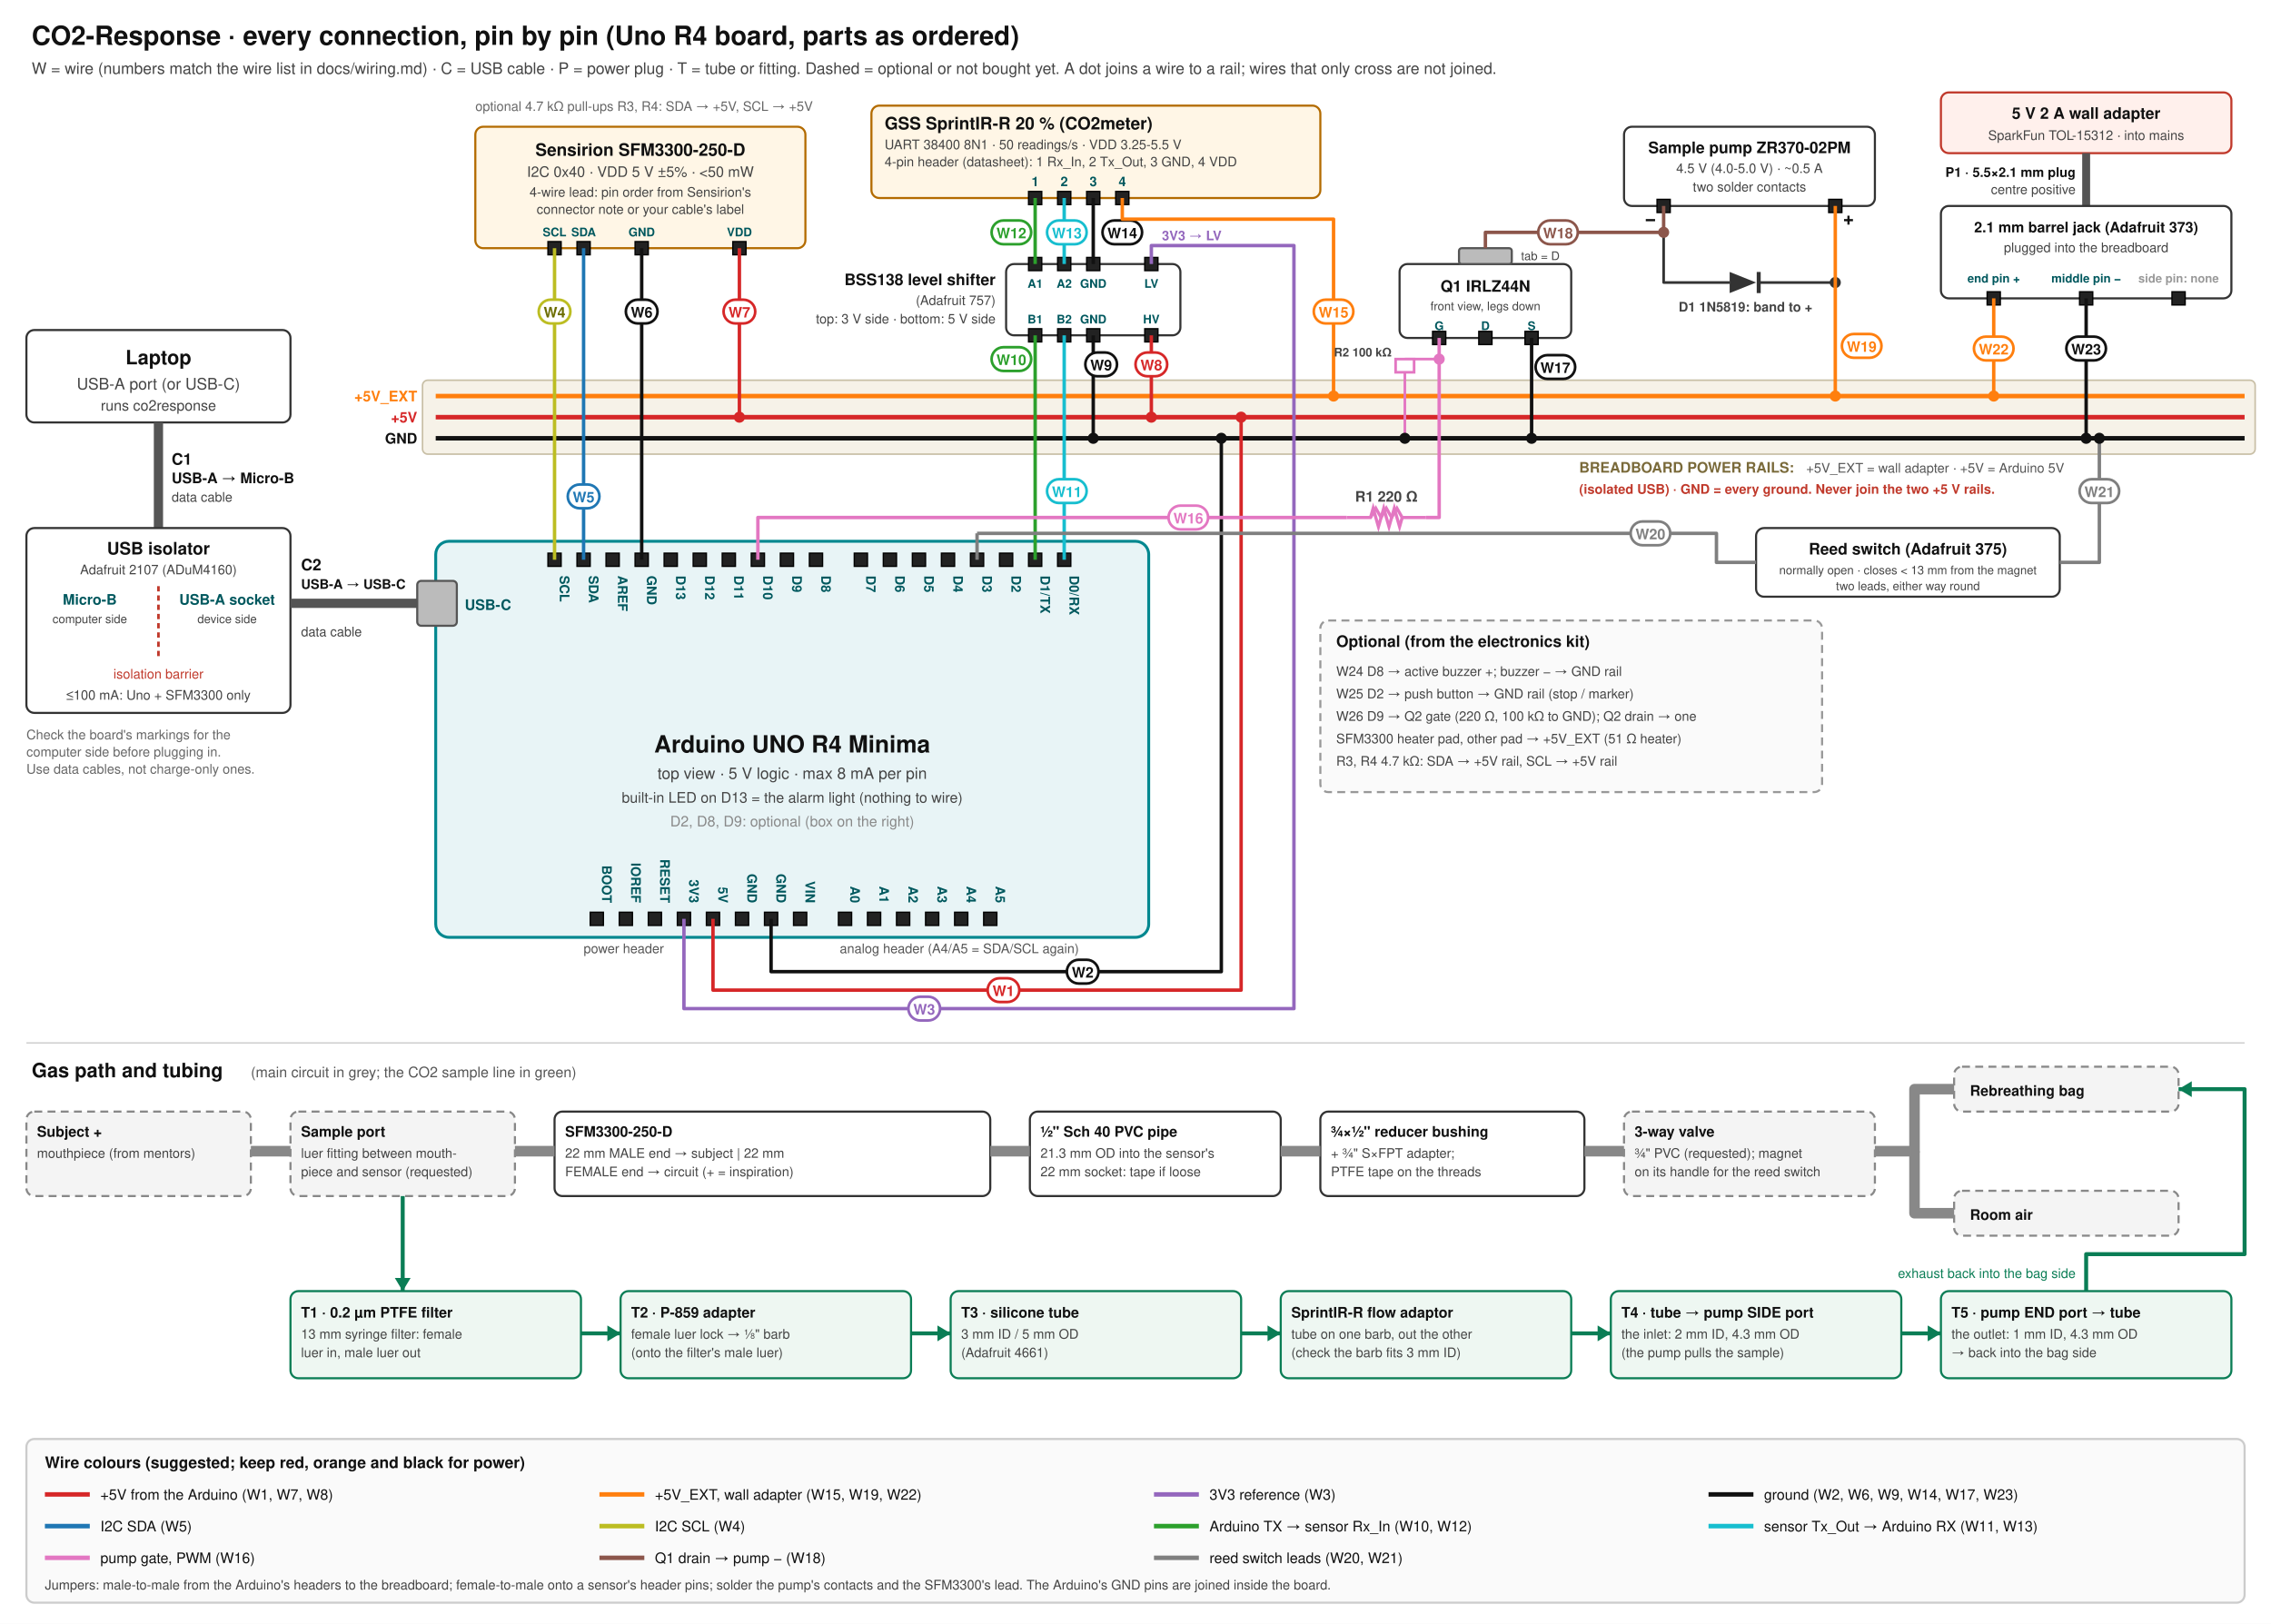
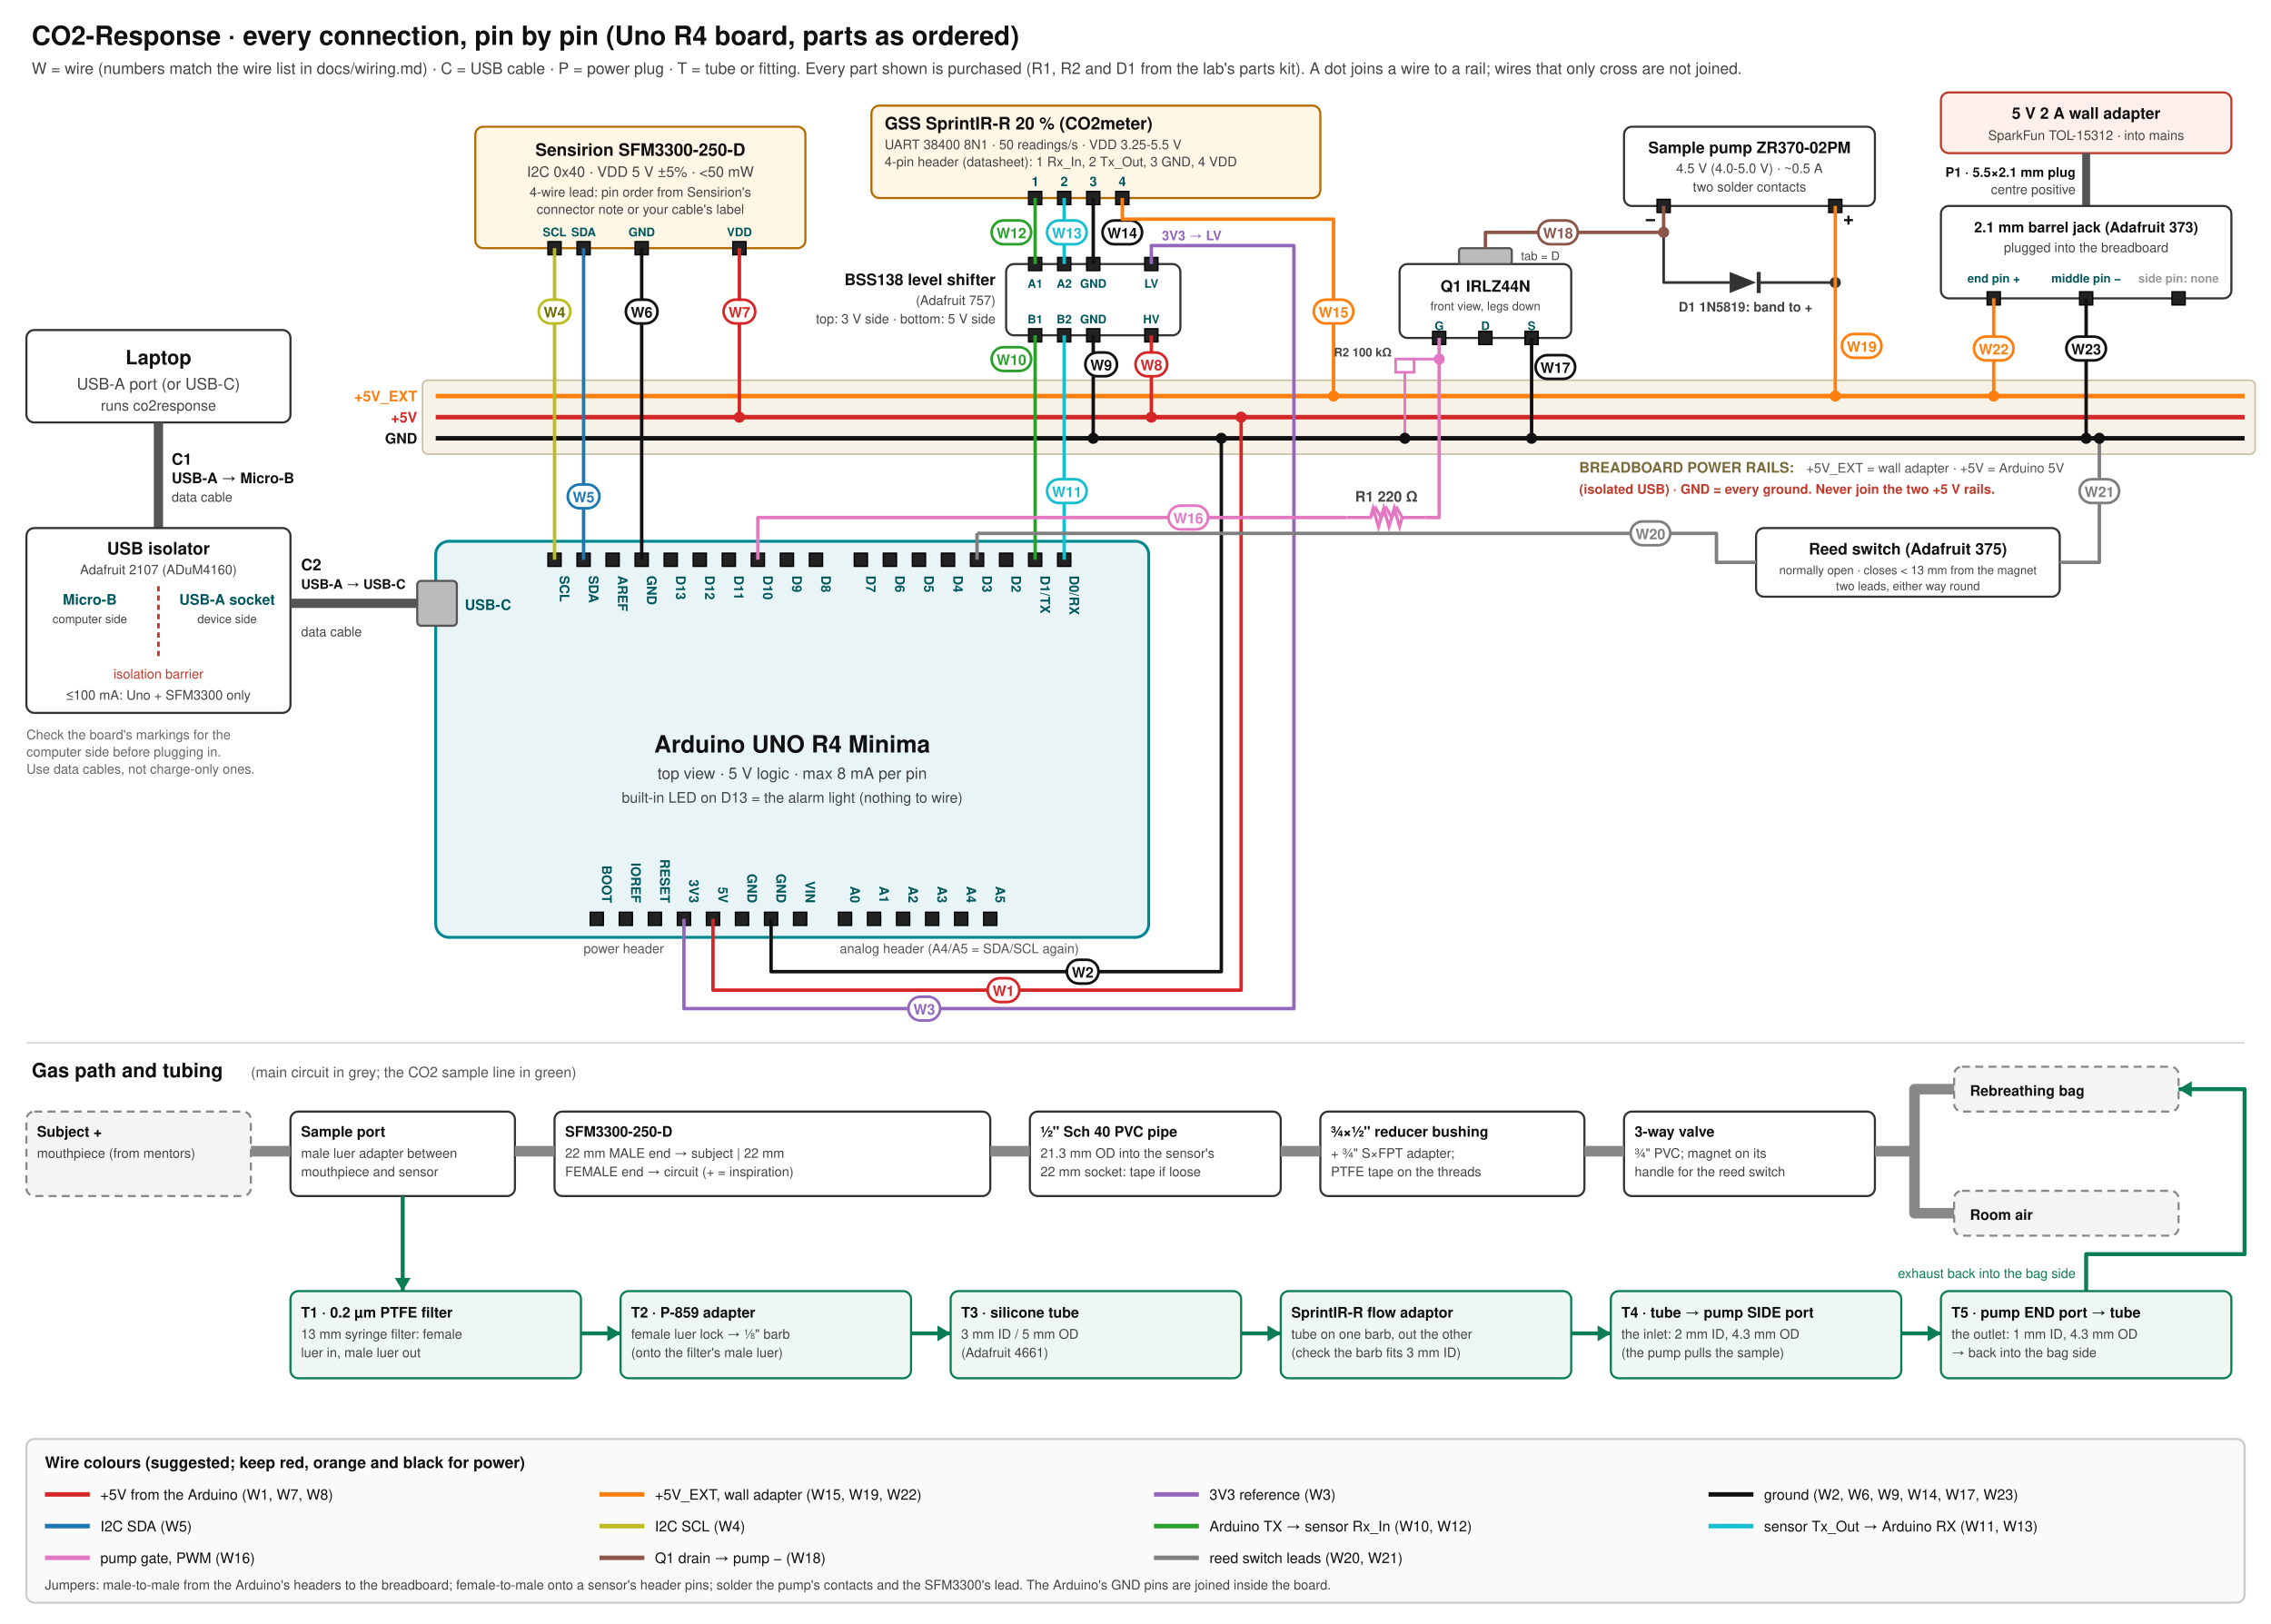
<svg xmlns="http://www.w3.org/2000/svg" viewBox="0 0 1720 1230" font-family="Helvetica, Arial, sans-serif">
  <rect x="0" y="0" width="1720" height="1230" fill="#ffffff" />
  <text x="24" y="34" font-size="20" text-anchor="start" font-weight="bold" fill="#111">CO2-Response · every connection, pin by pin (Uno R4 board, parts as ordered)</text>
-   <text x="24" y="56" font-size="12" text-anchor="start" font-weight="normal" fill="#444">W = wire (numbers match the wire list in docs/wiring.md) · C = USB cable · P = power plug · T = tube or fitting. Dashed = optional or not bought yet. A dot joins a wire to a rail; wires that only cross are not joined.</text>
+   <text x="24" y="56" font-size="12" text-anchor="start" font-weight="normal" fill="#444">W = wire (numbers match the wire list in docs/wiring.md) · C = USB cable · P = power plug · T = tube or fitting. Every part shown is purchased (R1, R2 and D1 from the lab's parts kit). A dot joins a wire to a rail; wires that only cross are not joined.</text>
  <rect x="320" y="288" width="1388" height="56" rx="4" fill="#f6f2e8" stroke="#c8bfa6" stroke-width="1.2" />
  <path d="M330 300 L1700 300" fill="none" stroke="#ff7f0e" stroke-width="3.4" stroke-linejoin="round" />
  <path d="M330 316 L1700 316" fill="none" stroke="#d62728" stroke-width="3.4" stroke-linejoin="round" />
  <path d="M330 332 L1700 332" fill="none" stroke="#111111" stroke-width="3.4" stroke-linejoin="round" />
  <text x="316" y="304" font-size="11" text-anchor="end" font-weight="bold" fill="#ff7f0e">+5V_EXT</text>
  <text x="316" y="320" font-size="11" text-anchor="end" font-weight="bold" fill="#d62728">+5V</text>
  <text x="316" y="336" font-size="11" text-anchor="end" font-weight="bold" fill="#111111">GND</text>
  <text x="1196" y="358" font-size="11" text-anchor="start" font-weight="bold" fill="#7a6a3a">BREADBOARD POWER RAILS:</text>
  <text x="1368" y="358" font-size="10" text-anchor="start" font-weight="normal" fill="#555">+5V_EXT = wall adapter · +5V = Arduino 5V</text>
  <text x="1196" y="374" font-size="10" text-anchor="start" font-weight="bold" fill="#c0392b">(isolated USB) · GND = every ground. Never join the two +5 V rails.</text>
  <rect x="330" y="410" width="540" height="300" rx="10" fill="#e8f4f6" stroke="#00878f" stroke-width="2.2" />
  <rect x="415" y="419" width="10" height="10" fill="#222" stroke="#000" />
  <text x="424" y="436" font-size="10" text-anchor="start" font-weight="bold" fill="#00585e" transform="rotate(90 424 436)">SCL</text>
  <rect x="437" y="419" width="10" height="10" fill="#222" stroke="#000" />
  <text x="446" y="436" font-size="10" text-anchor="start" font-weight="bold" fill="#00585e" transform="rotate(90 446 436)">SDA</text>
  <rect x="459" y="419" width="10" height="10" fill="#222" stroke="#000" />
  <text x="468" y="436" font-size="10" text-anchor="start" font-weight="bold" fill="#00585e" transform="rotate(90 468 436)">AREF</text>
  <rect x="481" y="419" width="10" height="10" fill="#222" stroke="#000" />
  <text x="490" y="436" font-size="10" text-anchor="start" font-weight="bold" fill="#00585e" transform="rotate(90 490 436)">GND</text>
  <rect x="503" y="419" width="10" height="10" fill="#222" stroke="#000" />
  <text x="512" y="436" font-size="10" text-anchor="start" font-weight="bold" fill="#00585e" transform="rotate(90 512 436)">D13</text>
  <rect x="525" y="419" width="10" height="10" fill="#222" stroke="#000" />
  <text x="534" y="436" font-size="10" text-anchor="start" font-weight="bold" fill="#00585e" transform="rotate(90 534 436)">D12</text>
  <rect x="547" y="419" width="10" height="10" fill="#222" stroke="#000" />
  <text x="556" y="436" font-size="10" text-anchor="start" font-weight="bold" fill="#00585e" transform="rotate(90 556 436)">D11</text>
  <rect x="569" y="419" width="10" height="10" fill="#222" stroke="#000" />
  <text x="578" y="436" font-size="10" text-anchor="start" font-weight="bold" fill="#00585e" transform="rotate(90 578 436)">D10</text>
  <rect x="591" y="419" width="10" height="10" fill="#222" stroke="#000" />
  <text x="600" y="436" font-size="10" text-anchor="start" font-weight="bold" fill="#00585e" transform="rotate(90 600 436)">D9</text>
  <rect x="613" y="419" width="10" height="10" fill="#222" stroke="#000" />
  <text x="622" y="436" font-size="10" text-anchor="start" font-weight="bold" fill="#00585e" transform="rotate(90 622 436)">D8</text>
  <rect x="647" y="419" width="10" height="10" fill="#222" stroke="#000" />
  <text x="656" y="436" font-size="10" text-anchor="start" font-weight="bold" fill="#00585e" transform="rotate(90 656 436)">D7</text>
  <rect x="669" y="419" width="10" height="10" fill="#222" stroke="#000" />
  <text x="678" y="436" font-size="10" text-anchor="start" font-weight="bold" fill="#00585e" transform="rotate(90 678 436)">D6</text>
  <rect x="691" y="419" width="10" height="10" fill="#222" stroke="#000" />
  <text x="700" y="436" font-size="10" text-anchor="start" font-weight="bold" fill="#00585e" transform="rotate(90 700 436)">D5</text>
  <rect x="713" y="419" width="10" height="10" fill="#222" stroke="#000" />
  <text x="722" y="436" font-size="10" text-anchor="start" font-weight="bold" fill="#00585e" transform="rotate(90 722 436)">D4</text>
  <rect x="735" y="419" width="10" height="10" fill="#222" stroke="#000" />
  <text x="744" y="436" font-size="10" text-anchor="start" font-weight="bold" fill="#00585e" transform="rotate(90 744 436)">D3</text>
  <rect x="757" y="419" width="10" height="10" fill="#222" stroke="#000" />
  <text x="766" y="436" font-size="10" text-anchor="start" font-weight="bold" fill="#00585e" transform="rotate(90 766 436)">D2</text>
  <rect x="779" y="419" width="10" height="10" fill="#222" stroke="#000" />
  <text x="788" y="436" font-size="10" text-anchor="start" font-weight="bold" fill="#00585e" transform="rotate(90 788 436)">D1/TX</text>
  <rect x="801" y="419" width="10" height="10" fill="#222" stroke="#000" />
  <text x="810" y="436" font-size="10" text-anchor="start" font-weight="bold" fill="#00585e" transform="rotate(90 810 436)">D0/RX</text>
  <rect x="447" y="691" width="10" height="10" fill="#222" stroke="#000" />
  <text x="456" y="684" font-size="10" text-anchor="end" font-weight="bold" fill="#00585e" transform="rotate(90 456 684)">BOOT</text>
  <rect x="469" y="691" width="10" height="10" fill="#222" stroke="#000" />
  <text x="478" y="684" font-size="10" text-anchor="end" font-weight="bold" fill="#00585e" transform="rotate(90 478 684)">IOREF</text>
  <rect x="491" y="691" width="10" height="10" fill="#222" stroke="#000" />
  <text x="500" y="684" font-size="10" text-anchor="end" font-weight="bold" fill="#00585e" transform="rotate(90 500 684)">RESET</text>
  <rect x="513" y="691" width="10" height="10" fill="#222" stroke="#000" />
  <text x="522" y="684" font-size="10" text-anchor="end" font-weight="bold" fill="#00585e" transform="rotate(90 522 684)">3V3</text>
  <rect x="535" y="691" width="10" height="10" fill="#222" stroke="#000" />
  <text x="544" y="684" font-size="10" text-anchor="end" font-weight="bold" fill="#00585e" transform="rotate(90 544 684)">5V</text>
  <rect x="557" y="691" width="10" height="10" fill="#222" stroke="#000" />
  <text x="566" y="684" font-size="10" text-anchor="end" font-weight="bold" fill="#00585e" transform="rotate(90 566 684)">GND</text>
  <rect x="579" y="691" width="10" height="10" fill="#222" stroke="#000" />
  <text x="588" y="684" font-size="10" text-anchor="end" font-weight="bold" fill="#00585e" transform="rotate(90 588 684)">GND</text>
  <rect x="601" y="691" width="10" height="10" fill="#222" stroke="#000" />
  <text x="610" y="684" font-size="10" text-anchor="end" font-weight="bold" fill="#00585e" transform="rotate(90 610 684)">VIN</text>
  <rect x="635" y="691" width="10" height="10" fill="#222" stroke="#000" />
  <text x="644" y="684" font-size="10" text-anchor="end" font-weight="bold" fill="#00585e" transform="rotate(90 644 684)">A0</text>
  <rect x="657" y="691" width="10" height="10" fill="#222" stroke="#000" />
  <text x="666" y="684" font-size="10" text-anchor="end" font-weight="bold" fill="#00585e" transform="rotate(90 666 684)">A1</text>
  <rect x="679" y="691" width="10" height="10" fill="#222" stroke="#000" />
  <text x="688" y="684" font-size="10" text-anchor="end" font-weight="bold" fill="#00585e" transform="rotate(90 688 684)">A2</text>
  <rect x="701" y="691" width="10" height="10" fill="#222" stroke="#000" />
  <text x="710" y="684" font-size="10" text-anchor="end" font-weight="bold" fill="#00585e" transform="rotate(90 710 684)">A3</text>
  <rect x="723" y="691" width="10" height="10" fill="#222" stroke="#000" />
  <text x="732" y="684" font-size="10" text-anchor="end" font-weight="bold" fill="#00585e" transform="rotate(90 732 684)">A4</text>
  <rect x="745" y="691" width="10" height="10" fill="#222" stroke="#000" />
  <text x="754" y="684" font-size="10" text-anchor="end" font-weight="bold" fill="#00585e" transform="rotate(90 754 684)">A5</text>
  <text x="600" y="570" font-size="18" text-anchor="middle" font-weight="bold" fill="#111">Arduino UNO R4 Minima</text>
  <text x="600" y="590" font-size="12" text-anchor="middle" font-weight="normal" fill="#444">top view · 5 V logic · max 8 mA per pin</text>
  <text x="600" y="608" font-size="11" text-anchor="middle" font-weight="normal" fill="#444">built-in LED on D13 = the alarm light (nothing to wire)</text>
-   <text x="600" y="626" font-size="11" text-anchor="middle" font-weight="normal" fill="#888">D2, D8, D9: optional (box on the right)</text>
  <rect x="316" y="440" width="30" height="34" rx="3" fill="#bbb" stroke="#555" stroke-width="1.6" />
  <text x="352" y="462" font-size="11" text-anchor="start" font-weight="bold" fill="#00585e">USB-C</text>
  <text x="442" y="722" font-size="10" text-anchor="start" font-weight="normal" fill="#555">power header</text>
  <text x="636" y="722" font-size="10" text-anchor="start" font-weight="normal" fill="#555">analog header (A4/A5 = SDA/SCL again)</text>
  <rect x="20" y="250" width="200" height="70" rx="6" fill="#fff" stroke="#333" stroke-width="1.6" />
  <text x="120" y="276" font-size="15" text-anchor="middle" font-weight="bold" fill="#111">Laptop</text>
  <text x="120" y="295" font-size="12" text-anchor="middle" font-weight="normal" fill="#444">USB-A port (or USB-C)</text>
  <text x="120" y="311" font-size="11" text-anchor="middle" font-weight="normal" fill="#444">runs co2response</text>
  <path d="M120 320 L120 400" fill="none" stroke="#555" stroke-width="7" stroke-linejoin="round" />
  <text x="130" y="352" font-size="12" text-anchor="start" font-weight="bold" fill="#111">C1</text>
  <text x="130" y="366" font-size="11" text-anchor="start" font-weight="bold" fill="#111">USB-A → Micro-B</text>
  <text x="130" y="380" font-size="10" text-anchor="start" font-weight="normal" fill="#444">data cable</text>
  <rect x="20" y="400" width="200" height="140" rx="6" fill="#fff" stroke="#333" stroke-width="1.6" />
  <text x="120" y="420" font-size="13" text-anchor="middle" font-weight="bold" fill="#111">USB isolator</text>
  <text x="120" y="435" font-size="10" text-anchor="middle" font-weight="normal" fill="#444">Adafruit 2107 (ADuM4160)</text>
  <line x1="120" y1="444" x2="120" y2="500" stroke="#c0392b" stroke-width="2" stroke-dasharray="4 3" />
  <text x="68" y="458" font-size="11" text-anchor="middle" font-weight="bold" fill="#00585e">Micro-B</text>
  <text x="68" y="472" font-size="9" text-anchor="middle" font-weight="normal" fill="#444">computer side</text>
  <text x="172" y="458" font-size="11" text-anchor="middle" font-weight="bold" fill="#00585e">USB-A socket</text>
  <text x="172" y="472" font-size="9" text-anchor="middle" font-weight="normal" fill="#444">device side</text>
  <text x="120" y="514" font-size="10" text-anchor="middle" font-weight="normal" fill="#c0392b">isolation barrier</text>
  <text x="120" y="530" font-size="10" text-anchor="middle" font-weight="normal" fill="#444">≤100 mA: Uno + SFM3300 only</text>
  <path d="M220 457 L316 457" fill="none" stroke="#555" stroke-width="7" stroke-linejoin="round" />
  <text x="228" y="432" font-size="12" text-anchor="start" font-weight="bold" fill="#111">C2</text>
  <text x="228" y="446" font-size="10" text-anchor="start" font-weight="bold" fill="#111">USB-A → USB-C</text>
  <text x="228" y="482" font-size="10" text-anchor="start" font-weight="normal" fill="#444">data cable</text>
  <text x="20" y="560" font-size="10" text-anchor="start" font-weight="normal" fill="#666">Check the board's markings for the</text>
  <text x="20" y="573" font-size="10" text-anchor="start" font-weight="normal" fill="#666">computer side before plugging in.</text>
  <text x="20" y="586" font-size="10" text-anchor="start" font-weight="normal" fill="#666">Use data cables, not charge-only ones.</text>
  <rect x="360" y="96" width="250" height="92" rx="6" fill="#fff6e6" stroke="#b36b00" stroke-width="1.6" />
  <text x="485" y="118" font-size="13" text-anchor="middle" font-weight="bold" fill="#111">Sensirion SFM3300-250-D</text>
  <text x="485" y="134" font-size="11" text-anchor="middle" font-weight="normal" fill="#444">I2C 0x40 · VDD 5 V ±5% · &lt;50 mW</text>
  <text x="485" y="149" font-size="10" text-anchor="middle" font-weight="normal" fill="#444">4-wire lead: pin order from Sensirion's</text>
  <text x="485" y="162" font-size="10" text-anchor="middle" font-weight="normal" fill="#444">connector note or your cable's label</text>
  <rect x="415" y="183" width="10" height="10" fill="#222" stroke="#000" />
  <text x="420" y="179" font-size="9" text-anchor="middle" font-weight="bold" fill="#00585e">SCL</text>
  <rect x="437" y="183" width="10" height="10" fill="#222" stroke="#000" />
  <text x="442" y="179" font-size="9" text-anchor="middle" font-weight="bold" fill="#00585e">SDA</text>
  <rect x="481" y="183" width="10" height="10" fill="#222" stroke="#000" />
  <text x="486" y="179" font-size="9" text-anchor="middle" font-weight="bold" fill="#00585e">GND</text>
  <rect x="555" y="183" width="10" height="10" fill="#222" stroke="#000" />
  <text x="560" y="179" font-size="9" text-anchor="middle" font-weight="bold" fill="#00585e">VDD</text>
  <path d="M420 188 L420 424" fill="none" stroke="#bcbd22" stroke-width="2.6" stroke-linejoin="round" />
  <rect x="408.0" y="227" width="24" height="18" rx="9" fill="#fff" stroke="#bcbd22" stroke-width="2" />
  <text x="420" y="240.5" font-size="11" text-anchor="middle" font-weight="bold" fill="#6b6c00">W4</text>
  <path d="M442 188 L442 424" fill="none" stroke="#1f77b4" stroke-width="2.6" stroke-linejoin="round" />
  <rect x="430.0" y="367" width="24" height="18" rx="9" fill="#fff" stroke="#1f77b4" stroke-width="2" />
  <text x="442" y="380.5" font-size="11" text-anchor="middle" font-weight="bold" fill="#1f77b4">W5</text>
  <path d="M486 188 L486 424" fill="none" stroke="#111111" stroke-width="2.6" stroke-linejoin="round" />
  <rect x="474.0" y="227" width="24" height="18" rx="9" fill="#fff" stroke="#111111" stroke-width="2" />
  <text x="486" y="240.5" font-size="11" text-anchor="middle" font-weight="bold" fill="#111111">W6</text>
  <path d="M560 188 L560 316" fill="none" stroke="#d62728" stroke-width="2.6" stroke-linejoin="round" />
  <circle cx="560" cy="316" r="4.2" fill="#d62728" />
  <rect x="548.0" y="227" width="24" height="18" rx="9" fill="#fff" stroke="#d62728" stroke-width="2" />
  <text x="560" y="240.5" font-size="11" text-anchor="middle" font-weight="bold" fill="#d62728">W7</text>
-   <text x="360" y="84" font-size="10" text-anchor="start" font-weight="normal" fill="#666">optional 4.7 kΩ pull-ups R3, R4: SDA → +5V, SCL → +5V</text>
  <rect x="660" y="80" width="340" height="70" rx="6" fill="#fff6e6" stroke="#b36b00" stroke-width="1.6" />
  <text x="670" y="98" font-size="13" text-anchor="start" font-weight="bold" fill="#111">GSS SprintIR-R 20 % (CO2meter)</text>
  <text x="670" y="113" font-size="10" text-anchor="start" font-weight="normal" fill="#444">UART 38400 8N1 · 50 readings/s · VDD 3.25-5.5 V</text>
  <text x="670" y="126" font-size="10" text-anchor="start" font-weight="normal" fill="#444">4-pin header (datasheet): 1 Rx_In, 2 Tx_Out, 3 GND, 4 VDD</text>
  <rect x="779" y="145" width="10" height="10" fill="#222" stroke="#000" />
  <text x="784" y="141" font-size="10" text-anchor="middle" font-weight="bold" fill="#00585e">1</text>
  <rect x="801" y="145" width="10" height="10" fill="#222" stroke="#000" />
  <text x="806" y="141" font-size="10" text-anchor="middle" font-weight="bold" fill="#00585e">2</text>
  <rect x="823" y="145" width="10" height="10" fill="#222" stroke="#000" />
  <text x="828" y="141" font-size="10" text-anchor="middle" font-weight="bold" fill="#00585e">3</text>
  <rect x="845" y="145" width="10" height="10" fill="#222" stroke="#000" />
  <text x="850" y="141" font-size="10" text-anchor="middle" font-weight="bold" fill="#00585e">4</text>
  <rect x="762" y="200" width="132" height="54" rx="6" fill="#fff" stroke="#333" stroke-width="1.6" />
  <rect x="779" y="195" width="10" height="10" fill="#222" stroke="#000" />
  <text x="784" y="218" font-size="9" text-anchor="middle" font-weight="bold" fill="#00585e">A1</text>
  <rect x="801" y="195" width="10" height="10" fill="#222" stroke="#000" />
  <text x="806" y="218" font-size="9" text-anchor="middle" font-weight="bold" fill="#00585e">A2</text>
  <rect x="823" y="195" width="10" height="10" fill="#222" stroke="#000" />
  <text x="828" y="218" font-size="9" text-anchor="middle" font-weight="bold" fill="#00585e">GND</text>
  <rect x="867" y="195" width="10" height="10" fill="#222" stroke="#000" />
  <text x="872" y="218" font-size="9" text-anchor="middle" font-weight="bold" fill="#00585e">LV</text>
  <rect x="779" y="249" width="10" height="10" fill="#222" stroke="#000" />
  <text x="784" y="245" font-size="9" text-anchor="middle" font-weight="bold" fill="#00585e">B1</text>
  <rect x="801" y="249" width="10" height="10" fill="#222" stroke="#000" />
  <text x="806" y="245" font-size="9" text-anchor="middle" font-weight="bold" fill="#00585e">B2</text>
  <rect x="823" y="249" width="10" height="10" fill="#222" stroke="#000" />
  <text x="828" y="245" font-size="9" text-anchor="middle" font-weight="bold" fill="#00585e">GND</text>
  <rect x="867" y="249" width="10" height="10" fill="#222" stroke="#000" />
  <text x="872" y="245" font-size="9" text-anchor="middle" font-weight="bold" fill="#00585e">HV</text>
  <text x="754" y="216" font-size="12" text-anchor="end" font-weight="bold" fill="#111">BSS138 level shifter</text>
  <text x="754" y="231" font-size="10" text-anchor="end" font-weight="normal" fill="#444">(Adafruit 757)</text>
  <text x="754" y="245" font-size="10" text-anchor="end" font-weight="normal" fill="#444">top: 3 V side · bottom: 5 V side</text>
  <path d="M784 200 L784 150" fill="none" stroke="#2ca02c" stroke-width="2.6" stroke-linejoin="round" />
  <path d="M806 200 L806 150" fill="none" stroke="#17becf" stroke-width="2.6" stroke-linejoin="round" />
  <path d="M828 200 L828 150" fill="none" stroke="#111111" stroke-width="2.6" stroke-linejoin="round" />
  <rect x="751.0" y="167" width="30" height="18" rx="9" fill="#fff" stroke="#2ca02c" stroke-width="2" />
  <text x="766" y="180.5" font-size="11" text-anchor="middle" font-weight="bold" fill="#2ca02c">W12</text>
  <rect x="793.0" y="167" width="30" height="18" rx="9" fill="#fff" stroke="#17becf" stroke-width="2" />
  <text x="808" y="180.5" font-size="11" text-anchor="middle" font-weight="bold" fill="#17becf">W13</text>
  <rect x="835.0" y="167" width="30" height="18" rx="9" fill="#fff" stroke="#111111" stroke-width="2" />
  <text x="850" y="180.5" font-size="11" text-anchor="middle" font-weight="bold" fill="#111111">W14</text>
  <path d="M850 150 L850 166 L1010 166 L1010 300" fill="none" stroke="#ff7f0e" stroke-width="2.6" stroke-linejoin="round" />
  <circle cx="1010" cy="300" r="4.2" fill="#ff7f0e" />
  <rect x="995.0" y="227" width="30" height="18" rx="9" fill="#fff" stroke="#ff7f0e" stroke-width="2" />
  <text x="1010" y="240.5" font-size="11" text-anchor="middle" font-weight="bold" fill="#ff7f0e">W15</text>
  <path d="M784 254 L784 424" fill="none" stroke="#2ca02c" stroke-width="2.6" stroke-linejoin="round" />
  <path d="M806 254 L806 424" fill="none" stroke="#17becf" stroke-width="2.6" stroke-linejoin="round" />
  <rect x="751.0" y="263" width="30" height="18" rx="9" fill="#fff" stroke="#2ca02c" stroke-width="2" />
  <text x="766" y="276.5" font-size="11" text-anchor="middle" font-weight="bold" fill="#2ca02c">W10</text>
  <rect x="793.0" y="363" width="30" height="18" rx="9" fill="#fff" stroke="#17becf" stroke-width="2" />
  <text x="808" y="376.5" font-size="11" text-anchor="middle" font-weight="bold" fill="#17becf">W11</text>
  <path d="M828 254 L828 332" fill="none" stroke="#111111" stroke-width="2.6" stroke-linejoin="round" />
  <circle cx="828" cy="332" r="4.2" fill="#111" />
  <rect x="822.0" y="267" width="24" height="18" rx="9" fill="#fff" stroke="#111111" stroke-width="2" />
  <text x="834" y="280.5" font-size="11" text-anchor="middle" font-weight="bold" fill="#111111">W9</text>
  <path d="M872 254 L872 316" fill="none" stroke="#d62728" stroke-width="2.6" stroke-linejoin="round" />
  <circle cx="872" cy="316" r="4.2" fill="#d62728" />
  <rect x="860.0" y="267" width="24" height="18" rx="9" fill="#fff" stroke="#d62728" stroke-width="2" />
  <text x="872" y="280.5" font-size="11" text-anchor="middle" font-weight="bold" fill="#d62728">W8</text>
  <path d="M540 696 L540 750 L940 750 L940 316" fill="none" stroke="#d62728" stroke-width="2.6" stroke-linejoin="round" />
  <circle cx="940" cy="316" r="4.2" fill="#d62728" />
  <rect x="748.0" y="741" width="24" height="18" rx="9" fill="#fff" stroke="#d62728" stroke-width="2" />
  <text x="760" y="754.5" font-size="11" text-anchor="middle" font-weight="bold" fill="#d62728">W1</text>
  <path d="M584 696 L584 736 L925 736 L925 332" fill="none" stroke="#111111" stroke-width="2.6" stroke-linejoin="round" />
  <circle cx="925" cy="332" r="4.2" fill="#111" />
  <rect x="808.0" y="727" width="24" height="18" rx="9" fill="#fff" stroke="#111111" stroke-width="2" />
  <text x="820" y="740.5" font-size="11" text-anchor="middle" font-weight="bold" fill="#111111">W2</text>
  <path d="M518 696 L518 764 L980 764 L980 186 L872 186 L872 200" fill="none" stroke="#9467bd" stroke-width="2.6" stroke-linejoin="round" />
  <rect x="688.0" y="755" width="24" height="18" rx="9" fill="#fff" stroke="#9467bd" stroke-width="2" />
  <text x="700" y="768.5" font-size="11" text-anchor="middle" font-weight="bold" fill="#9467bd">W3</text>
  <text x="880" y="182" font-size="10" text-anchor="start" font-weight="bold" fill="#9467bd">3V3 → LV</text>
  <rect x="1060" y="200" width="130" height="56" rx="6" fill="#fff" stroke="#333" stroke-width="1.6" />
  <text x="1125" y="221" font-size="12" text-anchor="middle" font-weight="bold" fill="#111">Q1 IRLZ44N</text>
  <text x="1125" y="235" font-size="9" text-anchor="middle" font-weight="normal" fill="#444">front view, legs down</text>
  <rect x="1085" y="251" width="10" height="10" fill="#222" stroke="#000" />
  <text x="1090" y="250" font-size="9" text-anchor="middle" font-weight="bold" fill="#00585e">G</text>
  <rect x="1120" y="251" width="10" height="10" fill="#222" stroke="#000" />
  <text x="1125" y="250" font-size="9" text-anchor="middle" font-weight="bold" fill="#00585e">D</text>
  <rect x="1155" y="251" width="10" height="10" fill="#222" stroke="#000" />
  <text x="1160" y="250" font-size="9" text-anchor="middle" font-weight="bold" fill="#00585e">S</text>
  <rect x="1105" y="188" width="40" height="12" rx="2" fill="#bbb" stroke="#555" stroke-width="1.6" />
  <text x="1152" y="197" font-size="9" text-anchor="start" font-weight="normal" fill="#444">tab = D</text>
  <path d="M574 424 L574 392 L1020 392" fill="none" stroke="#e377c2" stroke-width="2.6" stroke-linejoin="round" />
  <path d="M1020 392 H1038.0 l4 -7 l4 7 l4 -7 l4 7 l4 -7 l4 7 l0 0 H1080" fill="none" stroke="#e377c2" stroke-width="2.4" />
  <path d="M1038.0 392 l2 -7 l4 14 l4 -14 l4 14 l4 -14 l4 14 l2 -7" fill="none" stroke="#e377c2" stroke-width="2.4" />
  <text x="1050.0" y="380" font-size="11" text-anchor="middle" font-weight="bold" fill="#444">R1 220 Ω</text>
  <path d="M1080 392 L1090 392 L1090 256" fill="none" stroke="#e377c2" stroke-width="2.6" stroke-linejoin="round" />
  <rect x="885.0" y="383" width="30" height="18" rx="9" fill="#fff" stroke="#e377c2" stroke-width="2" />
  <text x="900" y="396.5" font-size="11" text-anchor="middle" font-weight="bold" fill="#e377c2">W16</text>
  <path d="M1090 272 L1064 272" fill="none" stroke="#e377c2" stroke-width="2" stroke-linejoin="round" />
  <rect x="1057" y="272" width="14" height="10" fill="#fff" stroke="#e377c2" stroke-width="2" />
  <path d="M1064 282 L1064 332" fill="none" stroke="#e377c2" stroke-width="2" stroke-linejoin="round" />
  <circle cx="1064" cy="332" r="4.2" fill="#111" />
  <text x="1054" y="270" font-size="9" text-anchor="end" font-weight="bold" fill="#444">R2 100 kΩ</text>
  <circle cx="1090" cy="272" r="4.2" fill="#e377c2" />
  <path d="M1160 256 L1160 332" fill="none" stroke="#111111" stroke-width="2.6" stroke-linejoin="round" />
  <circle cx="1160" cy="332" r="4.2" fill="#111" />
  <rect x="1163.0" y="269" width="30" height="18" rx="9" fill="#fff" stroke="#111111" stroke-width="2" />
  <text x="1178" y="282.5" font-size="11" text-anchor="middle" font-weight="bold" fill="#111111">W17</text>
  <rect x="1230" y="96" width="190" height="60" rx="6" fill="#fff" stroke="#333" stroke-width="1.6" />
  <text x="1325" y="116" font-size="12" text-anchor="middle" font-weight="bold" fill="#111">Sample pump ZR370-02PM</text>
  <text x="1325" y="131" font-size="10" text-anchor="middle" font-weight="normal" fill="#444">4.5 V (4.0-5.0 V) · ~0.5 A</text>
  <text x="1325" y="145" font-size="10" text-anchor="middle" font-weight="normal" fill="#444">two solder contacts</text>
  <rect x="1255" y="151" width="10" height="10" fill="#222" stroke="#000" />
  <rect x="1385" y="151" width="10" height="10" fill="#222" stroke="#000" />
  <text x="1250" y="170" font-size="14" text-anchor="middle" font-weight="bold" fill="#111">−</text>
  <text x="1400" y="170" font-size="14" text-anchor="middle" font-weight="bold" fill="#111">+</text>
  <path d="M1125 188 L1125 176 L1260 176 L1260 156" fill="none" stroke="#8c564b" stroke-width="2.6" stroke-linejoin="round" />
  <rect x="1165.0" y="167" width="30" height="18" rx="9" fill="#fff" stroke="#8c564b" stroke-width="2" />
  <text x="1180" y="180.5" font-size="11" text-anchor="middle" font-weight="bold" fill="#8c564b">W18</text>
  <path d="M1260 176 L1260 214 L1310 214" fill="none" stroke="#333" stroke-width="2" stroke-linejoin="round" />
  <path d="M1310 206 L1310 222 L1330 214 Z" fill="#333" />
  <line x1="1332" y1="206" x2="1332" y2="222" stroke="#333" stroke-width="3" />
  <path d="M1332 214 L1390 214" fill="none" stroke="#333" stroke-width="2" stroke-linejoin="round" />
  <circle cx="1260" cy="176" r="4.2" fill="#8c564b" />
  <circle cx="1390" cy="214" r="4.2" fill="#333" />
  <text x="1322" y="236" font-size="10" text-anchor="middle" font-weight="bold" fill="#444">D1 1N5819: band to +</text>
  <path d="M1390 156 L1390 300" fill="none" stroke="#ff7f0e" stroke-width="2.6" stroke-linejoin="round" />
  <circle cx="1390" cy="300" r="4.2" fill="#ff7f0e" />
  <rect x="1395.0" y="253" width="30" height="18" rx="9" fill="#fff" stroke="#ff7f0e" stroke-width="2" />
  <text x="1410" y="266.5" font-size="11" text-anchor="middle" font-weight="bold" fill="#ff7f0e">W19</text>
  <rect x="1470" y="70" width="220" height="46" rx="6" fill="#fff0ec" stroke="#c0392b" stroke-width="1.6" />
  <text x="1580" y="90" font-size="12" text-anchor="middle" font-weight="bold" fill="#111">5 V 2 A wall adapter</text>
  <text x="1580" y="106" font-size="10" text-anchor="middle" font-weight="normal" fill="#444">SparkFun TOL-15312 · into mains</text>
  <path d="M1580 116 L1580 156" fill="none" stroke="#555" stroke-width="6" stroke-linejoin="round" />
  <text x="1572" y="134" font-size="10" text-anchor="end" font-weight="bold" fill="#111">P1 · 5.5×2.1 mm plug</text>
  <text x="1572" y="147" font-size="10" text-anchor="end" font-weight="normal" fill="#444">centre positive</text>
  <rect x="1470" y="156" width="220" height="70" rx="6" fill="#fff" stroke="#333" stroke-width="1.6" />
  <text x="1580" y="176" font-size="11" text-anchor="middle" font-weight="bold" fill="#111">2.1 mm barrel jack (Adafruit 373)</text>
  <text x="1580" y="191" font-size="10" text-anchor="middle" font-weight="normal" fill="#444">plugged into the breadboard</text>
  <rect x="1505" y="221" width="10" height="10" fill="#222" stroke="#000" />
  <rect x="1575" y="221" width="10" height="10" fill="#222" stroke="#000" />
  <rect x="1645" y="221" width="10" height="10" fill="#222" stroke="#000" />
  <text x="1510" y="214" font-size="9" text-anchor="middle" font-weight="bold" fill="#00585e">end pin +</text>
  <text x="1580" y="214" font-size="9" text-anchor="middle" font-weight="bold" fill="#00585e">middle pin −</text>
  <text x="1650" y="214" font-size="9" text-anchor="middle" font-weight="bold" fill="#999">side pin: none</text>
  <path d="M1510 226 L1510 300" fill="none" stroke="#ff7f0e" stroke-width="2.6" stroke-linejoin="round" />
  <circle cx="1510" cy="300" r="4.2" fill="#ff7f0e" />
  <rect x="1495.0" y="255" width="30" height="18" rx="9" fill="#fff" stroke="#ff7f0e" stroke-width="2" />
  <text x="1510" y="268.5" font-size="11" text-anchor="middle" font-weight="bold" fill="#ff7f0e">W22</text>
  <path d="M1580 226 L1580 332" fill="none" stroke="#111111" stroke-width="2.6" stroke-linejoin="round" />
  <circle cx="1580" cy="332" r="4.2" fill="#111" />
  <rect x="1565.0" y="255" width="30" height="18" rx="9" fill="#fff" stroke="#111111" stroke-width="2" />
  <text x="1580" y="268.5" font-size="11" text-anchor="middle" font-weight="bold" fill="#111111">W23</text>
  <rect x="1330" y="400" width="230" height="52" rx="6" fill="#fff" stroke="#333" stroke-width="1.6" />
  <text x="1445" y="420" font-size="12" text-anchor="middle" font-weight="bold" fill="#111">Reed switch (Adafruit 375)</text>
  <text x="1445" y="435" font-size="9" text-anchor="middle" font-weight="normal" fill="#444">normally open · closes &lt; 13 mm from the magnet</text>
  <text x="1445" y="447" font-size="9" text-anchor="middle" font-weight="normal" fill="#444">two leads, either way round</text>
  <path d="M740 424 L740 404 L740 404" fill="none" stroke="#7f7f7f" stroke-width="2.6" stroke-linejoin="round" />
  <path d="M740 404 L1300 404 L1300 426 L1330 426" fill="none" stroke="#7f7f7f" stroke-width="2.6" stroke-linejoin="round" />
  <rect x="1235.0" y="395" width="30" height="18" rx="9" fill="#fff" stroke="#7f7f7f" stroke-width="2" />
  <text x="1250" y="408.5" font-size="11" text-anchor="middle" font-weight="bold" fill="#7f7f7f">W20</text>
  <path d="M1560 426 L1590 426 L1590 332" fill="none" stroke="#7f7f7f" stroke-width="2.6" stroke-linejoin="round" />
  <circle cx="1590" cy="332" r="4.2" fill="#111" />
  <rect x="1575.0" y="363" width="30" height="18" rx="9" fill="#fff" stroke="#7f7f7f" stroke-width="2" />
  <text x="1590" y="376.5" font-size="11" text-anchor="middle" font-weight="bold" fill="#7f7f7f">W21</text>
-   <rect x="1000" y="470" width="380" height="130" rx="6" fill="#fafafa" stroke="#999" stroke-width="1.6" stroke-dasharray="6 4" />
-   <text x="1012" y="490" font-size="12" text-anchor="start" font-weight="bold" fill="#111">Optional (from the electronics kit)</text>
-   <text x="1012" y="512" font-size="10" text-anchor="start" font-weight="normal" fill="#444">W24  D8 → active buzzer +; buzzer − → GND rail</text>
-   <text x="1012" y="529" font-size="10" text-anchor="start" font-weight="normal" fill="#444">W25  D2 → push button → GND rail (stop / marker)</text>
-   <text x="1012" y="546" font-size="10" text-anchor="start" font-weight="normal" fill="#444">W26  D9 → Q2 gate (220 Ω, 100 kΩ to GND); Q2 drain → one</text>
-   <text x="1012" y="563" font-size="10" text-anchor="start" font-weight="normal" fill="#444">         SFM3300 heater pad, other pad → +5V_EXT (51 Ω heater)</text>
-   <text x="1012" y="580" font-size="10" text-anchor="start" font-weight="normal" fill="#444">R3, R4  4.7 kΩ: SDA → +5V rail, SCL → +5V rail</text>
  <line x1="20" y1="790" x2="1700" y2="790" stroke="#ccc" />
  <text x="24" y="816" font-size="15" text-anchor="start" font-weight="bold" fill="#111">Gas path and tubing</text>
  <text x="190" y="816" font-size="11" text-anchor="start" font-weight="normal" fill="#555">(main circuit in grey; the CO2 sample line in green)</text>
  <rect x="20" y="842" width="170" height="64" rx="6" fill="#f4f4f4" stroke="#888" stroke-width="1.6" stroke-dasharray="6 4" />
  <text x="28" y="861" font-size="11" text-anchor="start" font-weight="bold" fill="#111">Subject +</text>
  <text x="28" y="877" font-size="10" text-anchor="start" font-weight="normal" fill="#444">mouthpiece (from mentors)</text>
-   <rect x="220" y="842" width="170" height="64" rx="6" fill="#f4f4f4" stroke="#888" stroke-width="1.6" stroke-dasharray="6 4" />
+   <rect x="220" y="842" width="170" height="64" rx="6" fill="#fff" stroke="#333" stroke-width="1.6" />
  <text x="228" y="861" font-size="11" text-anchor="start" font-weight="bold" fill="#111">Sample port</text>
-   <text x="228" y="877" font-size="10" text-anchor="start" font-weight="normal" fill="#444">luer fitting between mouth-</text>
-   <text x="228" y="891" font-size="10" text-anchor="start" font-weight="normal" fill="#444">piece and sensor (requested)</text>
+   <text x="228" y="877" font-size="10" text-anchor="start" font-weight="normal" fill="#444">male luer adapter between</text>
+   <text x="228" y="891" font-size="10" text-anchor="start" font-weight="normal" fill="#444">mouthpiece and sensor</text>
  <rect x="420" y="842" width="330" height="64" rx="6" fill="#fff" stroke="#333" stroke-width="1.6" />
  <text x="428" y="861" font-size="11" text-anchor="start" font-weight="bold" fill="#111">SFM3300-250-D</text>
  <text x="428" y="877" font-size="10" text-anchor="start" font-weight="normal" fill="#444">22 mm MALE end → subject  |  22 mm</text>
  <text x="428" y="891" font-size="10" text-anchor="start" font-weight="normal" fill="#444">FEMALE end → circuit (+ = inspiration)</text>
  <rect x="780" y="842" width="190" height="64" rx="6" fill="#fff" stroke="#333" stroke-width="1.6" />
  <text x="788" y="861" font-size="11" text-anchor="start" font-weight="bold" fill="#111">½" Sch 40 PVC pipe</text>
  <text x="788" y="877" font-size="10" text-anchor="start" font-weight="normal" fill="#444">21.3 mm OD into the sensor's</text>
  <text x="788" y="891" font-size="10" text-anchor="start" font-weight="normal" fill="#444">22 mm socket: tape if loose</text>
  <rect x="1000" y="842" width="200" height="64" rx="6" fill="#fff" stroke="#333" stroke-width="1.6" />
  <text x="1008" y="861" font-size="11" text-anchor="start" font-weight="bold" fill="#111">¾×½" reducer bushing</text>
  <text x="1008" y="877" font-size="10" text-anchor="start" font-weight="normal" fill="#444">+ ¾" S×FPT adapter;</text>
  <text x="1008" y="891" font-size="10" text-anchor="start" font-weight="normal" fill="#444">PTFE tape on the threads</text>
-   <rect x="1230" y="842" width="190" height="64" rx="6" fill="#f4f4f4" stroke="#888" stroke-width="1.6" stroke-dasharray="6 4" />
+   <rect x="1230" y="842" width="190" height="64" rx="6" fill="#fff" stroke="#333" stroke-width="1.6" />
  <text x="1238" y="861" font-size="11" text-anchor="start" font-weight="bold" fill="#111">3-way valve</text>
-   <text x="1238" y="877" font-size="10" text-anchor="start" font-weight="normal" fill="#444">¾" PVC (requested); magnet</text>
-   <text x="1238" y="891" font-size="10" text-anchor="start" font-weight="normal" fill="#444">on its handle for the reed switch</text>
+   <text x="1238" y="877" font-size="10" text-anchor="start" font-weight="normal" fill="#444">¾" PVC; magnet on its</text>
+   <text x="1238" y="891" font-size="10" text-anchor="start" font-weight="normal" fill="#444">handle for the reed switch</text>
  <path d="M190 872 L220 872" fill="none" stroke="#888" stroke-width="8" stroke-linejoin="round" />
  <path d="M390 872 L420 872" fill="none" stroke="#888" stroke-width="8" stroke-linejoin="round" />
  <path d="M750 872 L780 872" fill="none" stroke="#888" stroke-width="8" stroke-linejoin="round" />
  <path d="M970 872 L1000 872" fill="none" stroke="#888" stroke-width="8" stroke-linejoin="round" />
  <path d="M1200 872 L1230 872" fill="none" stroke="#888" stroke-width="8" stroke-linejoin="round" />
  <rect x="1480" y="808" width="170" height="34" rx="6" fill="#f4f4f4" stroke="#888" stroke-width="1.6" stroke-dasharray="6 4" />
  <text x="1492" y="830" font-size="11" text-anchor="start" font-weight="bold" fill="#111">Rebreathing bag</text>
  <rect x="1480" y="902" width="170" height="34" rx="6" fill="#f4f4f4" stroke="#888" stroke-width="1.6" stroke-dasharray="6 4" />
  <text x="1492" y="924" font-size="11" text-anchor="start" font-weight="bold" fill="#111">Room air</text>
  <path d="M1420 872 L1450 872 L1450 825 L1480 825" fill="none" stroke="#888" stroke-width="8" stroke-linejoin="round" />
  <path d="M1450 872 L1450 919 L1480 919" fill="none" stroke="#888" stroke-width="8" stroke-linejoin="round" />
  <rect x="220" y="978" width="220" height="66" rx="6" fill="#eef7f2" stroke="#0a7d55" stroke-width="1.6" />
  <text x="228" y="998" font-size="11" text-anchor="start" font-weight="bold" fill="#111">T1 · 0.2 µm PTFE filter</text>
  <text x="228" y="1014" font-size="10" text-anchor="start" font-weight="normal" fill="#444">13 mm syringe filter: female</text>
  <text x="228" y="1028" font-size="10" text-anchor="start" font-weight="normal" fill="#444">luer in, male luer out</text>
  <rect x="470" y="978" width="220" height="66" rx="6" fill="#eef7f2" stroke="#0a7d55" stroke-width="1.6" />
  <text x="478" y="998" font-size="11" text-anchor="start" font-weight="bold" fill="#111">T2 · P-859 adapter</text>
  <text x="478" y="1014" font-size="10" text-anchor="start" font-weight="normal" fill="#444">female luer lock → ⅛" barb</text>
  <text x="478" y="1028" font-size="10" text-anchor="start" font-weight="normal" fill="#444">(onto the filter's male luer)</text>
  <rect x="720" y="978" width="220" height="66" rx="6" fill="#eef7f2" stroke="#0a7d55" stroke-width="1.6" />
  <text x="728" y="998" font-size="11" text-anchor="start" font-weight="bold" fill="#111">T3 · silicone tube</text>
  <text x="728" y="1014" font-size="10" text-anchor="start" font-weight="normal" fill="#444">3 mm ID / 5 mm OD</text>
  <text x="728" y="1028" font-size="10" text-anchor="start" font-weight="normal" fill="#444">(Adafruit 4661)</text>
  <rect x="970" y="978" width="220" height="66" rx="6" fill="#eef7f2" stroke="#0a7d55" stroke-width="1.6" />
  <text x="978" y="998" font-size="11" text-anchor="start" font-weight="bold" fill="#111">SprintIR-R flow adaptor</text>
  <text x="978" y="1014" font-size="10" text-anchor="start" font-weight="normal" fill="#444">tube on one barb, out the other</text>
  <text x="978" y="1028" font-size="10" text-anchor="start" font-weight="normal" fill="#444">(check the barb fits 3 mm ID)</text>
  <rect x="1220" y="978" width="220" height="66" rx="6" fill="#eef7f2" stroke="#0a7d55" stroke-width="1.6" />
  <text x="1228" y="998" font-size="11" text-anchor="start" font-weight="bold" fill="#111">T4 · tube → pump SIDE port</text>
  <text x="1228" y="1014" font-size="10" text-anchor="start" font-weight="normal" fill="#444">the inlet: 2 mm ID, 4.3 mm OD</text>
  <text x="1228" y="1028" font-size="10" text-anchor="start" font-weight="normal" fill="#444">(the pump pulls the sample)</text>
  <rect x="1470" y="978" width="220" height="66" rx="6" fill="#eef7f2" stroke="#0a7d55" stroke-width="1.6" />
  <text x="1478" y="998" font-size="11" text-anchor="start" font-weight="bold" fill="#111">T5 · pump END port → tube</text>
  <text x="1478" y="1014" font-size="10" text-anchor="start" font-weight="normal" fill="#444">the outlet: 1 mm ID, 4.3 mm OD</text>
  <text x="1478" y="1028" font-size="10" text-anchor="start" font-weight="normal" fill="#444">→ back into the bag side</text>
  <path d="M440 1010 L470 1010" fill="none" stroke="#0a7d55" stroke-width="3" stroke-linejoin="round" />
  <path d="M460 1004 L470 1010 L460 1016 Z" fill="#0a7d55" />
  <path d="M690 1010 L720 1010" fill="none" stroke="#0a7d55" stroke-width="3" stroke-linejoin="round" />
  <path d="M710 1004 L720 1010 L710 1016 Z" fill="#0a7d55" />
  <path d="M940 1010 L970 1010" fill="none" stroke="#0a7d55" stroke-width="3" stroke-linejoin="round" />
  <path d="M960 1004 L970 1010 L960 1016 Z" fill="#0a7d55" />
  <path d="M1190 1010 L1220 1010" fill="none" stroke="#0a7d55" stroke-width="3" stroke-linejoin="round" />
  <path d="M1210 1004 L1220 1010 L1210 1016 Z" fill="#0a7d55" />
  <path d="M1440 1010 L1470 1010" fill="none" stroke="#0a7d55" stroke-width="3" stroke-linejoin="round" />
  <path d="M1460 1004 L1470 1010 L1460 1016 Z" fill="#0a7d55" />
  <path d="M305 906 L305 978" fill="none" stroke="#0a7d55" stroke-width="3" stroke-linejoin="round" />
  <path d="M299 968 L305 978 L311 968 Z" fill="#0a7d55" />
  <path d="M1580 978 L1580 950 L1700 950 L1700 825 L1650 825" fill="none" stroke="#0a7d55" stroke-width="3" stroke-linejoin="round" />
  <path d="M1660 819 L1650 825 L1660 831 Z" fill="#0a7d55" />
  <text x="1572" y="968" font-size="10" text-anchor="end" font-weight="normal" fill="#0a7d55">exhaust back into the bag side</text>
  <rect x="20" y="1090" width="1680" height="124" rx="6" fill="#fafafa" stroke="#ccc" stroke-width="1.6" />
  <text x="34" y="1112" font-size="12" text-anchor="start" font-weight="bold" fill="#111">Wire colours (suggested; keep red, orange and black for power)</text>
  <path d="M34 1132 L68 1132" fill="none" stroke="#d62728" stroke-width="3.4" stroke-linejoin="round" />
  <text x="76" y="1136" font-size="11" text-anchor="start" font-weight="normal" fill="#111">+5V from the Arduino (W1, W7, W8)</text>
  <path d="M454 1132 L488 1132" fill="none" stroke="#ff7f0e" stroke-width="3.4" stroke-linejoin="round" />
  <text x="496" y="1136" font-size="11" text-anchor="start" font-weight="normal" fill="#111">+5V_EXT, wall adapter (W15, W19, W22)</text>
  <path d="M874 1132 L908 1132" fill="none" stroke="#9467bd" stroke-width="3.4" stroke-linejoin="round" />
  <text x="916" y="1136" font-size="11" text-anchor="start" font-weight="normal" fill="#111">3V3 reference (W3)</text>
  <path d="M1294 1132 L1328 1132" fill="none" stroke="#111111" stroke-width="3.4" stroke-linejoin="round" />
  <text x="1336" y="1136" font-size="11" text-anchor="start" font-weight="normal" fill="#111">ground (W2, W6, W9, W14, W17, W23)</text>
  <path d="M34 1156 L68 1156" fill="none" stroke="#1f77b4" stroke-width="3.4" stroke-linejoin="round" />
  <text x="76" y="1160" font-size="11" text-anchor="start" font-weight="normal" fill="#111">I2C SDA (W5)</text>
  <path d="M454 1156 L488 1156" fill="none" stroke="#bcbd22" stroke-width="3.4" stroke-linejoin="round" />
  <text x="496" y="1160" font-size="11" text-anchor="start" font-weight="normal" fill="#111">I2C SCL (W4)</text>
  <path d="M874 1156 L908 1156" fill="none" stroke="#2ca02c" stroke-width="3.4" stroke-linejoin="round" />
  <text x="916" y="1160" font-size="11" text-anchor="start" font-weight="normal" fill="#111">Arduino TX → sensor Rx_In (W10, W12)</text>
  <path d="M1294 1156 L1328 1156" fill="none" stroke="#17becf" stroke-width="3.4" stroke-linejoin="round" />
  <text x="1336" y="1160" font-size="11" text-anchor="start" font-weight="normal" fill="#111">sensor Tx_Out → Arduino RX (W11, W13)</text>
  <path d="M34 1180 L68 1180" fill="none" stroke="#e377c2" stroke-width="3.4" stroke-linejoin="round" />
  <text x="76" y="1184" font-size="11" text-anchor="start" font-weight="normal" fill="#111">pump gate, PWM (W16)</text>
  <path d="M454 1180 L488 1180" fill="none" stroke="#8c564b" stroke-width="3.4" stroke-linejoin="round" />
  <text x="496" y="1184" font-size="11" text-anchor="start" font-weight="normal" fill="#111">Q1 drain → pump − (W18)</text>
  <path d="M874 1180 L908 1180" fill="none" stroke="#7f7f7f" stroke-width="3.4" stroke-linejoin="round" />
  <text x="916" y="1184" font-size="11" text-anchor="start" font-weight="normal" fill="#111">reed switch leads (W20, W21)</text>
  <text x="34" y="1204" font-size="10" text-anchor="start" font-weight="normal" fill="#444">Jumpers: male-to-male from the Arduino's headers to the breadboard; female-to-male onto a sensor's header pins; solder the pump's contacts and the SFM3300's lead. The Arduino's GND pins are joined inside the board.</text>
</svg>
